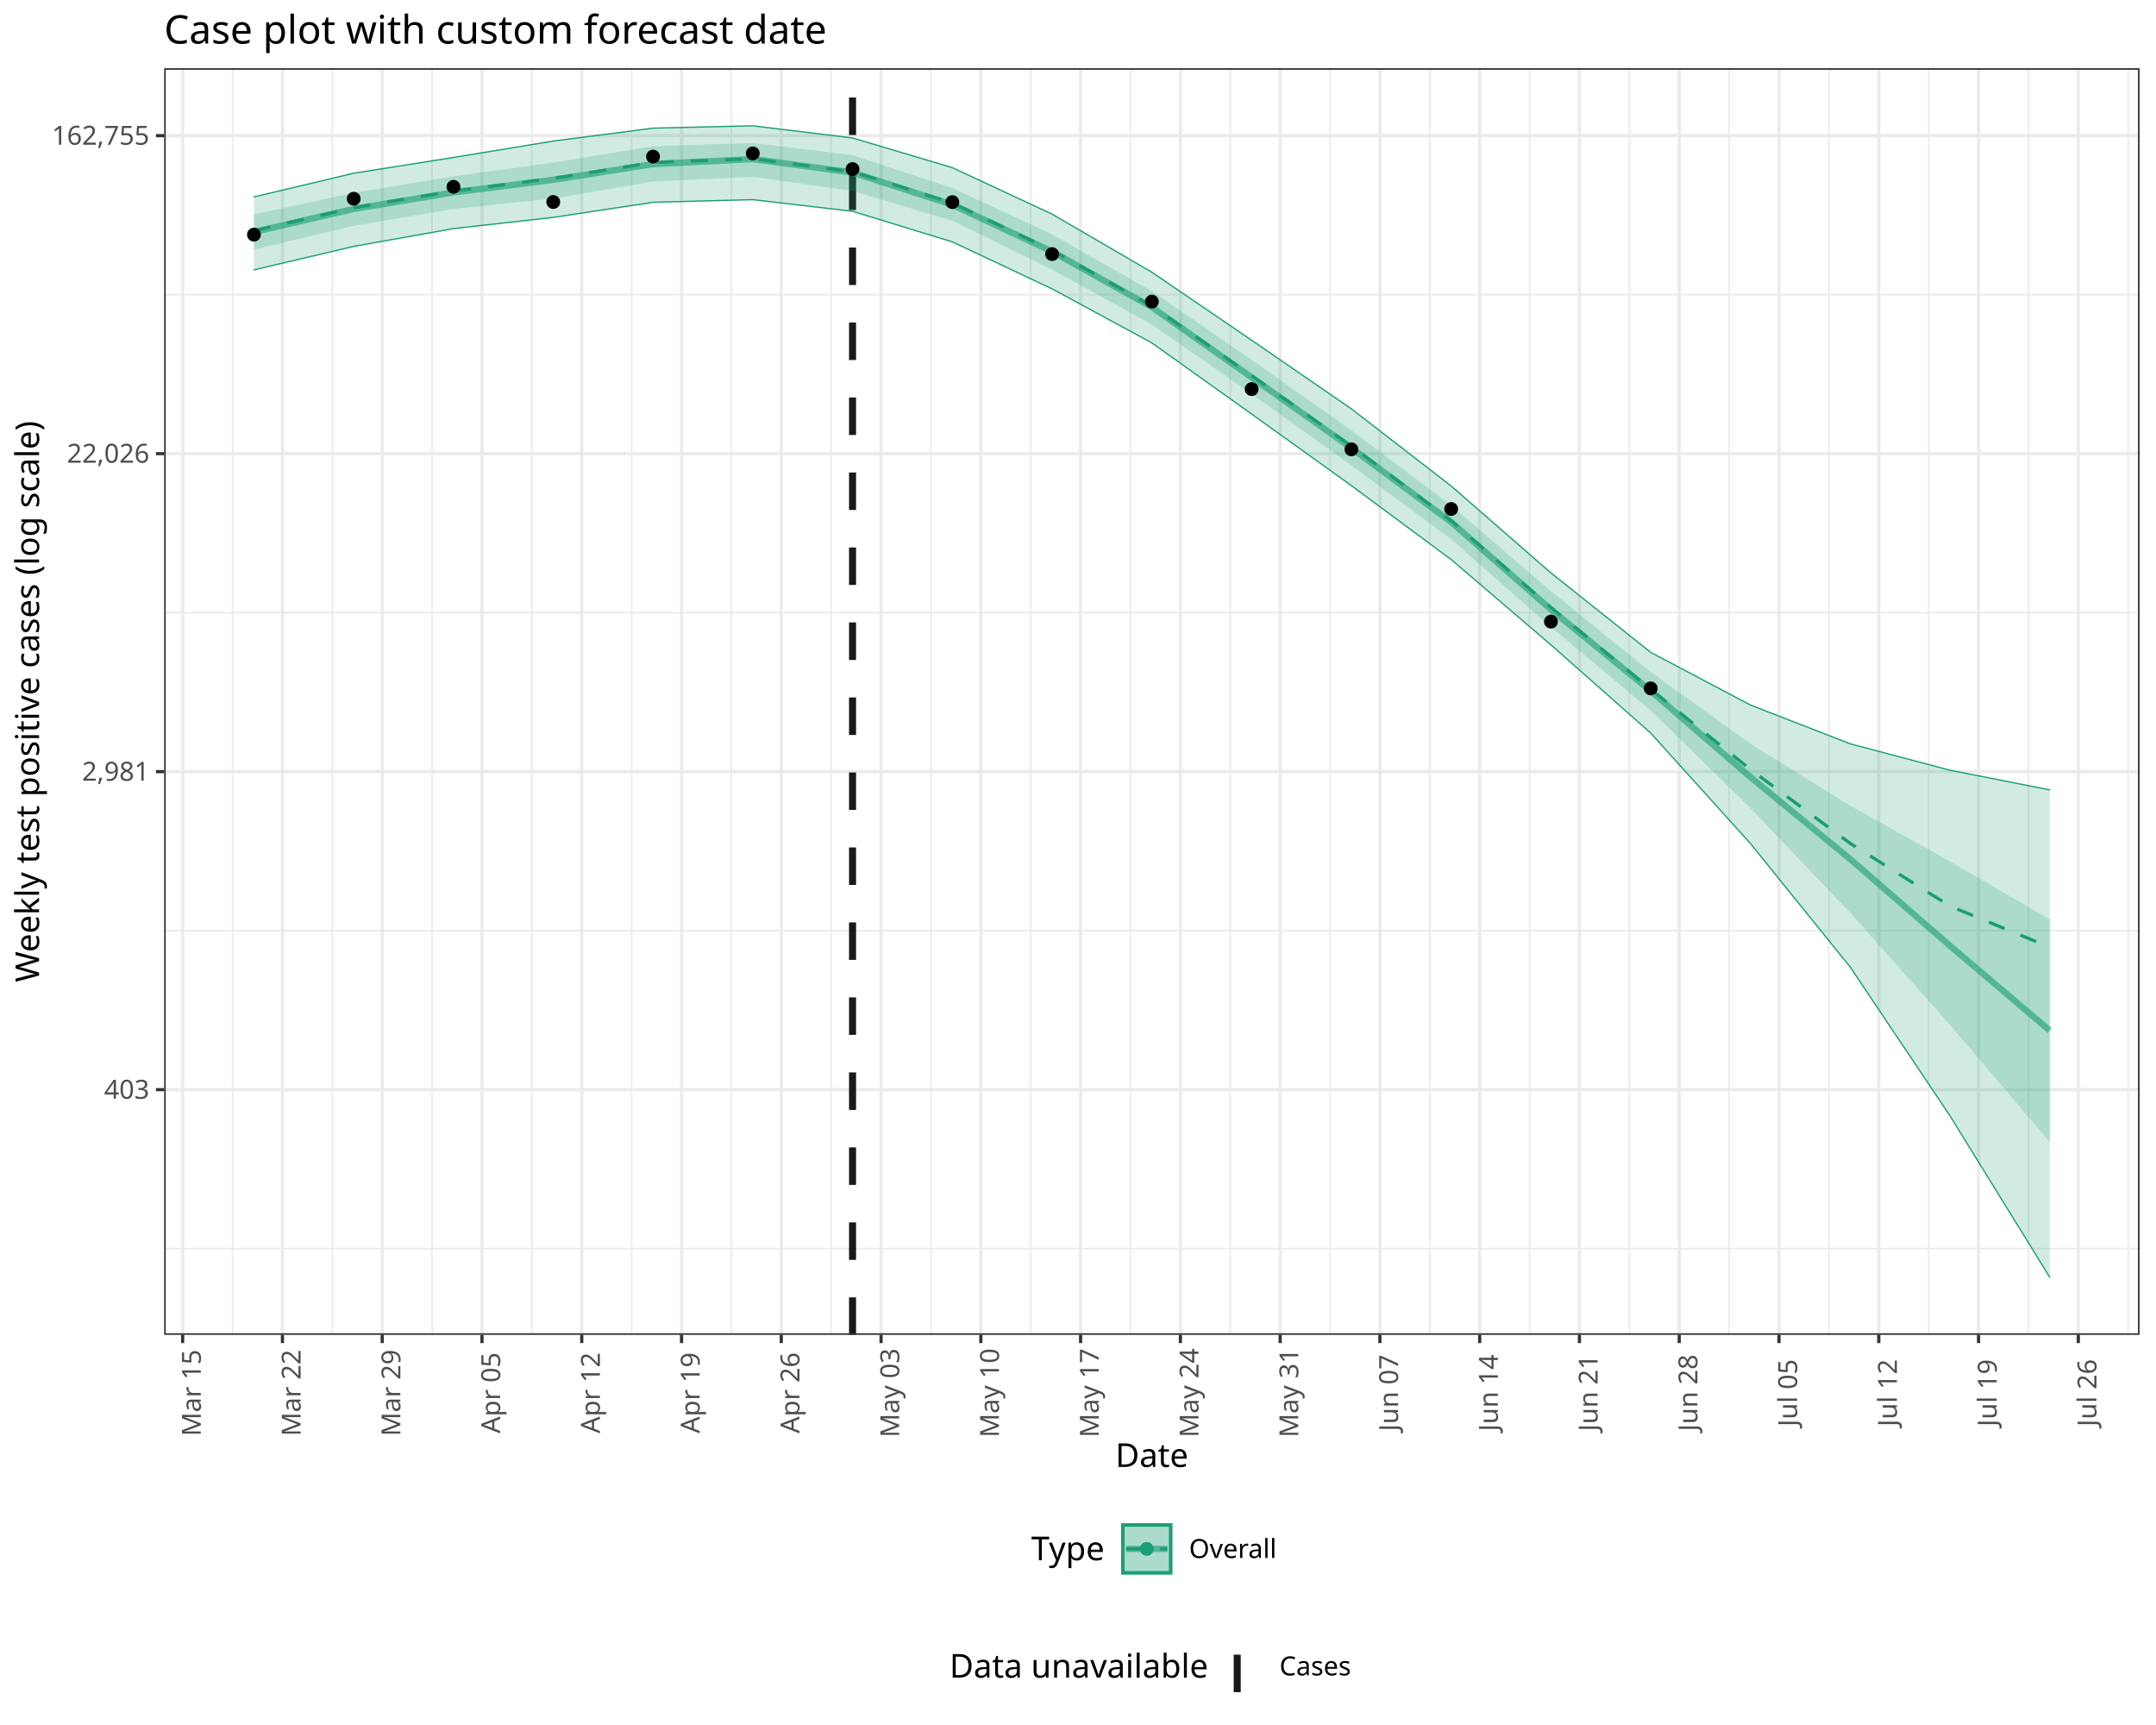
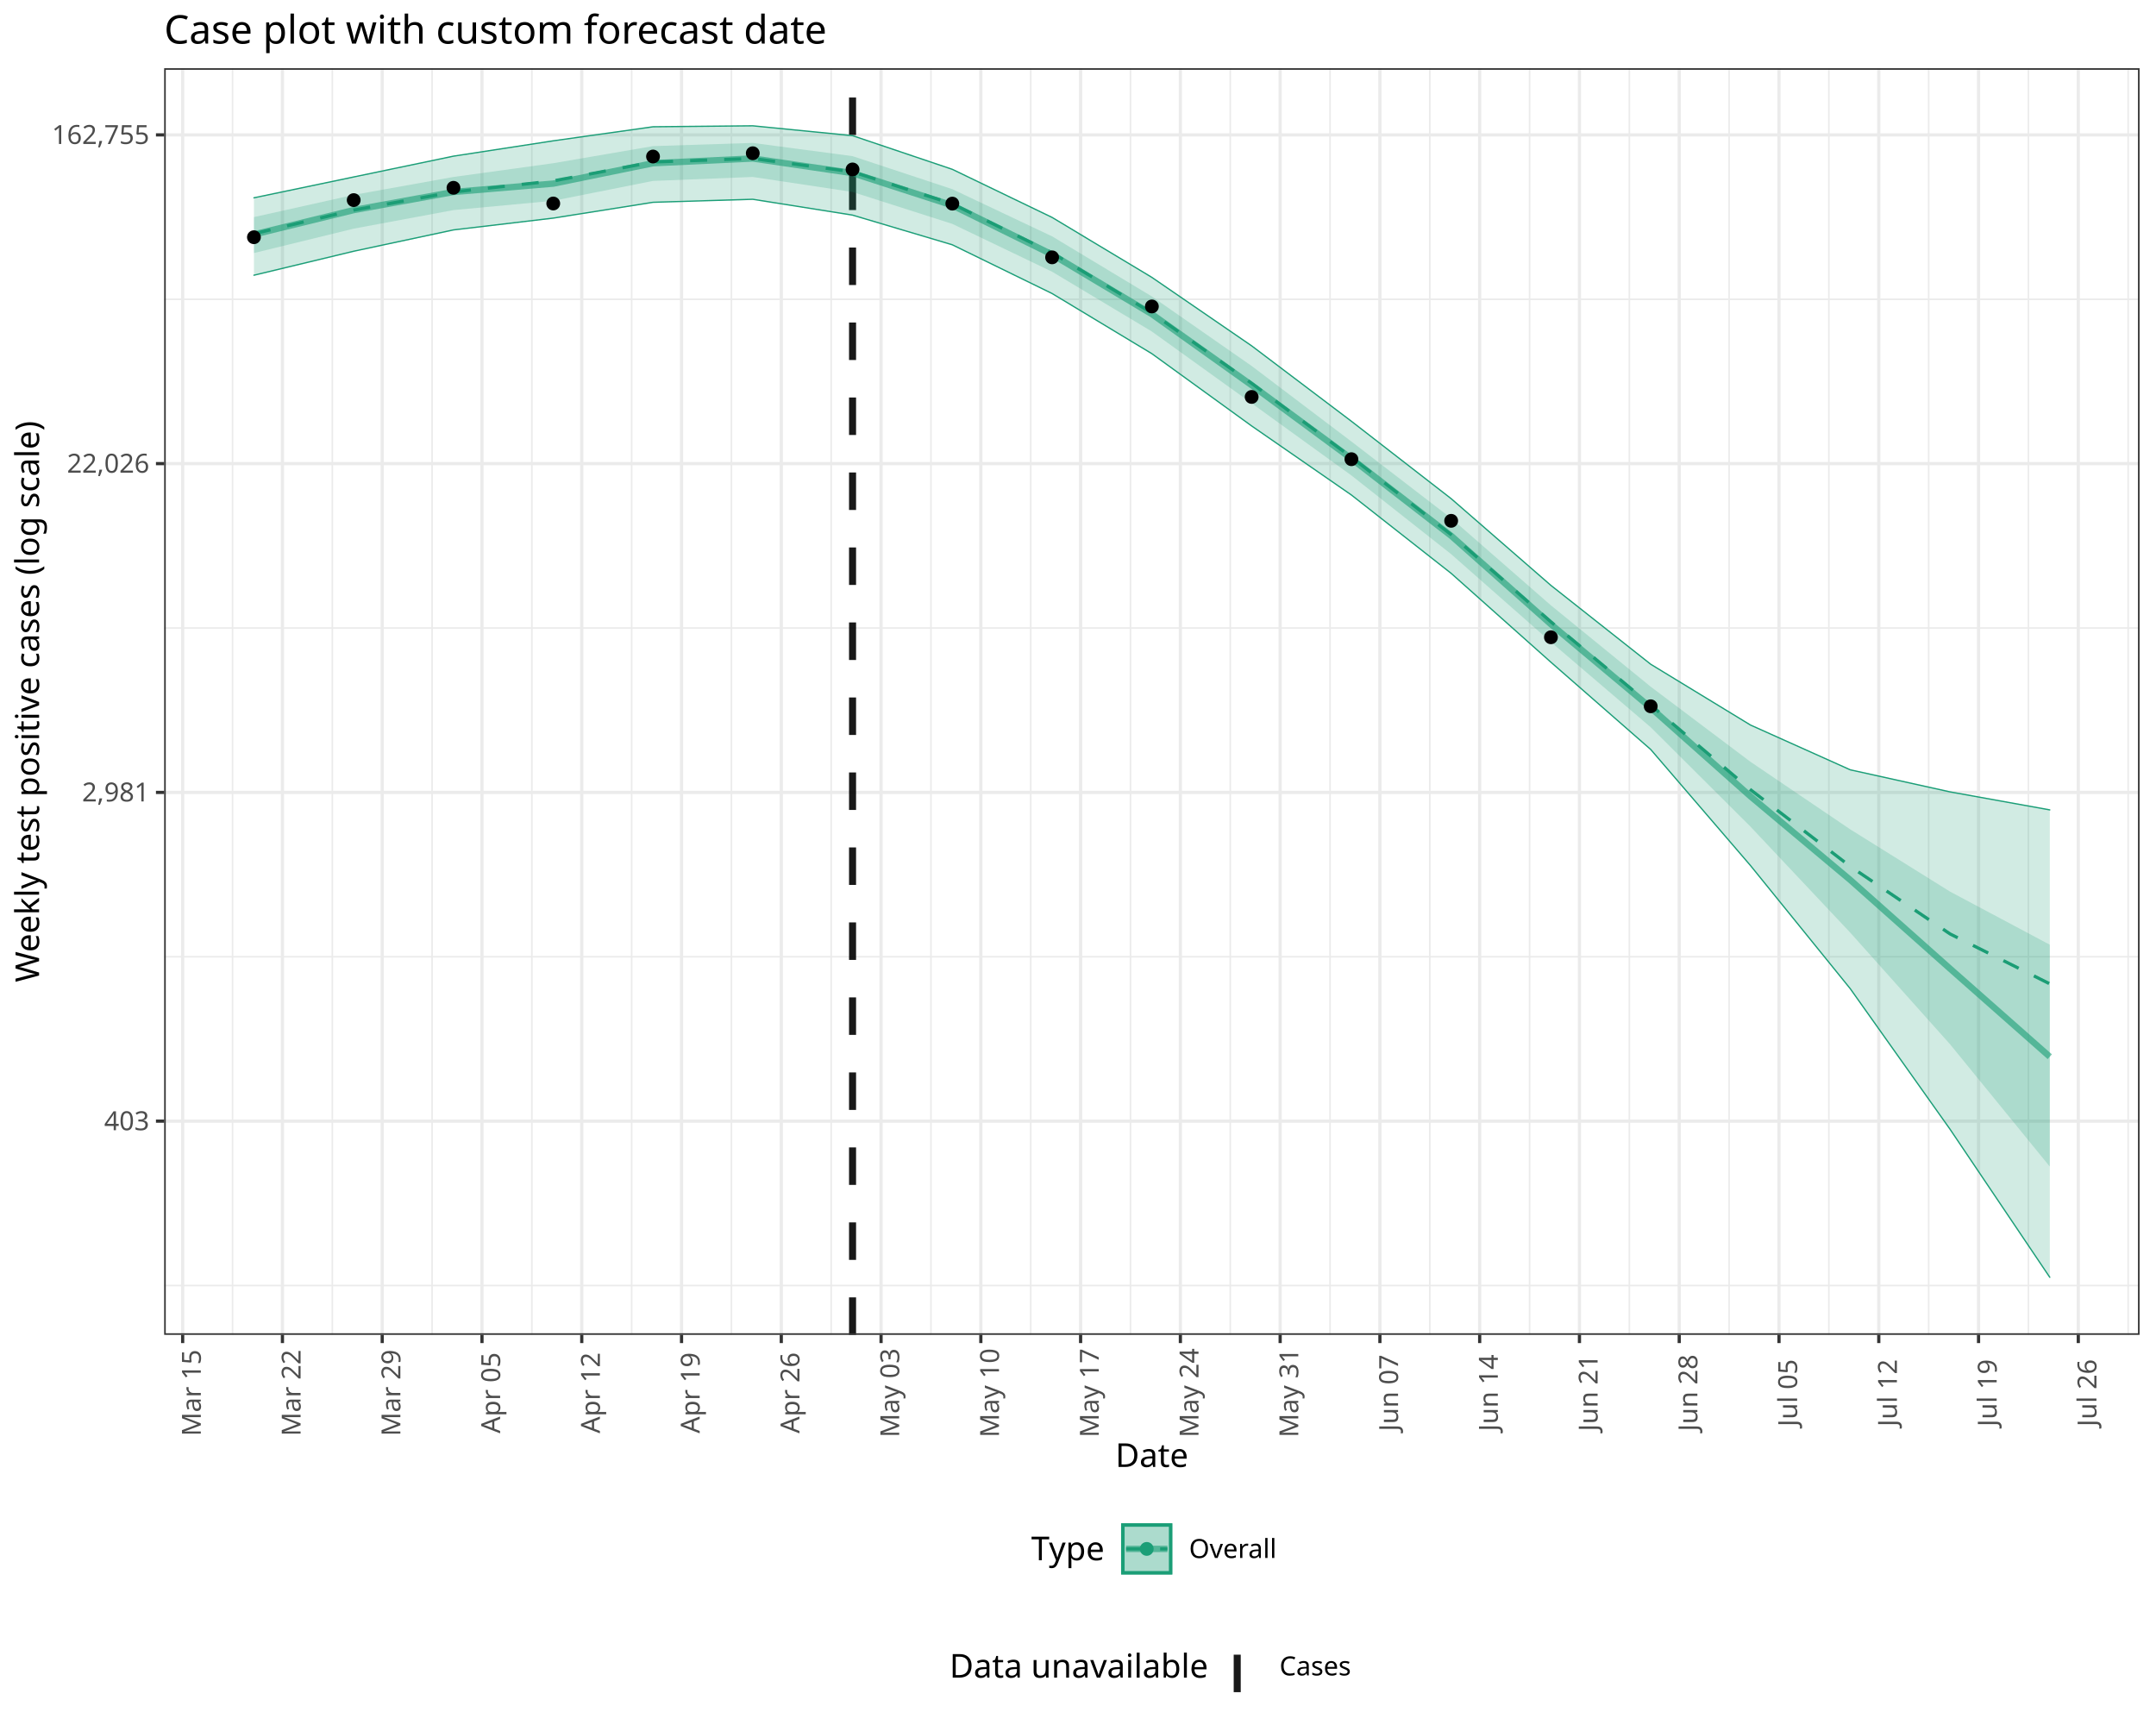
<svg xmlns="http://www.w3.org/2000/svg" class="svglite" data-engine-version="2.0" width="720.00pt" height="576.00pt" viewBox="0 0 720.00 576.00">
  <defs>
    <style type="text/css">
    .svglite line, .svglite polyline, .svglite polygon, .svglite path, .svglite rect, .svglite circle {
      fill: none;
      stroke: #000000;
      stroke-linecap: round;
      stroke-linejoin: round;
      stroke-miterlimit: 10.00;
    }
  </style>
  </defs>
  <rect width="100%" height="100%" style="stroke: none; fill: #FFFFFF;" />
  <defs>
    <clipPath id="cpMC4wMHw3MjAuMDB8MC4wMHw1NzYuMDA=">
      <rect x="0.00" y="0.00" width="720.00" height="576.00" />
    </clipPath>
  </defs>
  <g clip-path="url(#cpMC4wMHw3MjAuMDB8MC4wMHw1NzYuMDA=)">
    <rect x="0.00" y="0.00" width="720.00" height="576.00" style="stroke-width: 1.07; stroke: #FFFFFF; fill: #FFFFFF;" />
  </g>
  <defs>
    <clipPath id="cpNTQuODJ8NzE0LjUyfDIyLjc4fDQ0NS43Mw==">
      <rect x="54.82" y="22.78" width="659.70" height="422.95" />
    </clipPath>
  </defs>
  <g clip-path="url(#cpNTQuODJ8NzE0LjUyfDIyLjc4fDQ0NS43Mw==)">
    <rect x="54.82" y="22.78" width="659.70" height="422.95" style="stroke-width: 1.07; stroke: none; fill: #FFFFFF;" />
-     <polyline points="54.82,416.95 714.52,416.95 " style="stroke-width: 0.53; stroke: #EBEBEB; stroke-linecap: butt;" />
-     <polyline points="54.82,310.76 714.52,310.76 " style="stroke-width: 0.53; stroke: #EBEBEB; stroke-linecap: butt;" />
-     <polyline points="54.82,204.57 714.52,204.57 " style="stroke-width: 0.53; stroke: #EBEBEB; stroke-linecap: butt;" />
-     <polyline points="54.82,98.39 714.52,98.39 " style="stroke-width: 0.53; stroke: #EBEBEB; stroke-linecap: butt;" />
+     <polyline points="54.82,429.25 714.52,429.25 " style="stroke-width: 0.53; stroke: #EBEBEB; stroke-linecap: butt;" />
+     <polyline points="54.82,319.47 714.52,319.47 " style="stroke-width: 0.53; stroke: #EBEBEB; stroke-linecap: butt;" />
+     <polyline points="54.82,209.70 714.52,209.70 " style="stroke-width: 0.53; stroke: #EBEBEB; stroke-linecap: butt;" />
+     <polyline points="54.82,99.93 714.52,99.93 " style="stroke-width: 0.53; stroke: #EBEBEB; stroke-linecap: butt;" />
    <polyline points="77.66,445.73 77.66,22.78 " style="stroke-width: 0.53; stroke: #EBEBEB; stroke-linecap: butt;" />
    <polyline points="110.98,445.73 110.98,22.78 " style="stroke-width: 0.53; stroke: #EBEBEB; stroke-linecap: butt;" />
    <polyline points="144.30,445.73 144.30,22.78 " style="stroke-width: 0.53; stroke: #EBEBEB; stroke-linecap: butt;" />
    <polyline points="177.62,445.73 177.62,22.78 " style="stroke-width: 0.53; stroke: #EBEBEB; stroke-linecap: butt;" />
    <polyline points="210.94,445.73 210.94,22.78 " style="stroke-width: 0.53; stroke: #EBEBEB; stroke-linecap: butt;" />
    <polyline points="244.26,445.73 244.26,22.78 " style="stroke-width: 0.53; stroke: #EBEBEB; stroke-linecap: butt;" />
    <polyline points="277.57,445.73 277.57,22.78 " style="stroke-width: 0.53; stroke: #EBEBEB; stroke-linecap: butt;" />
    <polyline points="310.89,445.73 310.89,22.78 " style="stroke-width: 0.53; stroke: #EBEBEB; stroke-linecap: butt;" />
    <polyline points="344.21,445.73 344.21,22.78 " style="stroke-width: 0.53; stroke: #EBEBEB; stroke-linecap: butt;" />
    <polyline points="377.53,445.73 377.53,22.78 " style="stroke-width: 0.53; stroke: #EBEBEB; stroke-linecap: butt;" />
    <polyline points="410.85,445.73 410.85,22.78 " style="stroke-width: 0.53; stroke: #EBEBEB; stroke-linecap: butt;" />
    <polyline points="444.17,445.73 444.17,22.78 " style="stroke-width: 0.53; stroke: #EBEBEB; stroke-linecap: butt;" />
    <polyline points="477.48,445.73 477.48,22.78 " style="stroke-width: 0.53; stroke: #EBEBEB; stroke-linecap: butt;" />
    <polyline points="510.80,445.73 510.80,22.78 " style="stroke-width: 0.53; stroke: #EBEBEB; stroke-linecap: butt;" />
    <polyline points="544.12,445.73 544.12,22.78 " style="stroke-width: 0.53; stroke: #EBEBEB; stroke-linecap: butt;" />
    <polyline points="577.44,445.73 577.44,22.78 " style="stroke-width: 0.53; stroke: #EBEBEB; stroke-linecap: butt;" />
    <polyline points="610.76,445.73 610.76,22.78 " style="stroke-width: 0.53; stroke: #EBEBEB; stroke-linecap: butt;" />
    <polyline points="644.08,445.73 644.08,22.78 " style="stroke-width: 0.53; stroke: #EBEBEB; stroke-linecap: butt;" />
    <polyline points="677.39,445.73 677.39,22.78 " style="stroke-width: 0.53; stroke: #EBEBEB; stroke-linecap: butt;" />
    <polyline points="710.71,445.73 710.71,22.78 " style="stroke-width: 0.53; stroke: #EBEBEB; stroke-linecap: butt;" />
-     <polyline points="54.82,363.85 714.52,363.85 " style="stroke-width: 1.07; stroke: #EBEBEB; stroke-linecap: butt;" />
-     <polyline points="54.82,257.67 714.52,257.67 " style="stroke-width: 1.07; stroke: #EBEBEB; stroke-linecap: butt;" />
-     <polyline points="54.82,151.48 714.52,151.48 " style="stroke-width: 1.07; stroke: #EBEBEB; stroke-linecap: butt;" />
-     <polyline points="54.82,45.29 714.52,45.29 " style="stroke-width: 1.07; stroke: #EBEBEB; stroke-linecap: butt;" />
+     <polyline points="54.82,374.36 714.52,374.36 " style="stroke-width: 1.07; stroke: #EBEBEB; stroke-linecap: butt;" />
+     <polyline points="54.82,264.59 714.52,264.59 " style="stroke-width: 1.07; stroke: #EBEBEB; stroke-linecap: butt;" />
+     <polyline points="54.82,154.81 714.52,154.81 " style="stroke-width: 1.07; stroke: #EBEBEB; stroke-linecap: butt;" />
+     <polyline points="54.82,45.04 714.52,45.04 " style="stroke-width: 1.07; stroke: #EBEBEB; stroke-linecap: butt;" />
    <polyline points="61.00,445.73 61.00,22.78 " style="stroke-width: 1.07; stroke: #EBEBEB; stroke-linecap: butt;" />
    <polyline points="94.32,445.73 94.32,22.78 " style="stroke-width: 1.07; stroke: #EBEBEB; stroke-linecap: butt;" />
    <polyline points="127.64,445.73 127.64,22.78 " style="stroke-width: 1.07; stroke: #EBEBEB; stroke-linecap: butt;" />
    <polyline points="160.96,445.73 160.96,22.78 " style="stroke-width: 1.07; stroke: #EBEBEB; stroke-linecap: butt;" />
    <polyline points="194.28,445.73 194.28,22.78 " style="stroke-width: 1.07; stroke: #EBEBEB; stroke-linecap: butt;" />
    <polyline points="227.60,445.73 227.60,22.78 " style="stroke-width: 1.07; stroke: #EBEBEB; stroke-linecap: butt;" />
    <polyline points="260.91,445.73 260.91,22.78 " style="stroke-width: 1.07; stroke: #EBEBEB; stroke-linecap: butt;" />
    <polyline points="294.23,445.73 294.23,22.78 " style="stroke-width: 1.07; stroke: #EBEBEB; stroke-linecap: butt;" />
    <polyline points="327.55,445.73 327.55,22.78 " style="stroke-width: 1.07; stroke: #EBEBEB; stroke-linecap: butt;" />
    <polyline points="360.87,445.73 360.87,22.78 " style="stroke-width: 1.07; stroke: #EBEBEB; stroke-linecap: butt;" />
    <polyline points="394.19,445.73 394.19,22.78 " style="stroke-width: 1.07; stroke: #EBEBEB; stroke-linecap: butt;" />
    <polyline points="427.51,445.73 427.51,22.78 " style="stroke-width: 1.07; stroke: #EBEBEB; stroke-linecap: butt;" />
    <polyline points="460.82,445.73 460.82,22.78 " style="stroke-width: 1.07; stroke: #EBEBEB; stroke-linecap: butt;" />
    <polyline points="494.14,445.73 494.14,22.78 " style="stroke-width: 1.07; stroke: #EBEBEB; stroke-linecap: butt;" />
    <polyline points="527.46,445.73 527.46,22.78 " style="stroke-width: 1.07; stroke: #EBEBEB; stroke-linecap: butt;" />
    <polyline points="560.78,445.73 560.78,22.78 " style="stroke-width: 1.07; stroke: #EBEBEB; stroke-linecap: butt;" />
    <polyline points="594.10,445.73 594.10,22.78 " style="stroke-width: 1.07; stroke: #EBEBEB; stroke-linecap: butt;" />
    <polyline points="627.42,445.73 627.42,22.78 " style="stroke-width: 1.07; stroke: #EBEBEB; stroke-linecap: butt;" />
    <polyline points="660.74,445.73 660.74,22.78 " style="stroke-width: 1.07; stroke: #EBEBEB; stroke-linecap: butt;" />
    <polyline points="694.05,445.73 694.05,22.78 " style="stroke-width: 1.07; stroke: #EBEBEB; stroke-linecap: butt;" />
    <line x1="284.71" y1="445.73" x2="284.71" y2="22.78" style="stroke-width: 2.35; stroke: #000000; stroke-opacity: 0.90; stroke-dasharray: 12.52,12.52; stroke-linecap: butt;" />
-     <polyline points="84.80,77.44 118.12,69.77 151.44,64.24 184.76,60.04 218.08,54.80 251.39,53.11 284.71,57.62 318.03,68.36 351.35,84.00 384.67,102.56 417.99,126.00 451.31,149.60 484.62,174.34 517.94,203.53 551.26,230.73 584.58,259.50 617.90,286.88 651.22,315.82 684.53,344.12 " style="stroke-width: 2.13; stroke: #1B9E77; stroke-opacity: 0.60; stroke-linecap: butt;" />
-     <polyline points="84.80,77.07 118.12,69.35 151.44,63.79 184.76,59.57 218.08,54.26 251.39,53.00 284.71,57.33 318.03,67.76 351.35,83.60 384.67,102.22 417.99,125.43 451.31,148.96 484.62,173.86 517.94,202.86 551.26,230.16 584.58,256.95 617.90,281.64 651.22,302.57 684.53,316.29 " style="stroke-width: 1.07; stroke: #1B9E77; stroke-dasharray: 5.69,5.69; stroke-linecap: butt;" />
-     <polygon points="84.80,65.75 118.12,57.84 151.44,52.58 184.76,47.10 218.08,42.79 251.39,42.01 284.71,46.07 318.03,55.98 351.35,71.50 384.67,90.90 417.99,113.61 451.31,136.53 484.62,162.28 517.94,191.31 551.26,217.83 584.58,235.43 617.90,248.37 651.22,257.19 684.53,263.75 684.53,426.51 651.22,372.62 617.90,322.94 584.58,281.69 551.26,244.79 517.94,215.33 484.62,186.85 451.31,162.17 417.99,138.26 384.67,114.51 351.35,96.45 318.03,80.76 284.71,70.56 251.39,66.66 218.08,67.55 184.76,72.59 151.44,76.33 118.12,82.27 84.80,90.11 " style="stroke-width: 0.00; stroke: none; fill: #1B9E77; fill-opacity: 0.20;" />
-     <polyline points="84.80,65.75 118.12,57.84 151.44,52.58 184.76,47.10 218.08,42.79 251.39,42.01 284.71,46.07 318.03,55.98 351.35,71.50 384.67,90.90 417.99,113.61 451.31,136.53 484.62,162.28 517.94,191.31 551.26,217.83 584.58,235.43 617.90,248.37 651.22,257.19 684.53,263.75 " style="stroke-width: 0.43; stroke: #1B9E77;" />
-     <polyline points="684.53,426.51 651.22,372.62 617.90,322.94 584.58,281.69 551.26,244.79 517.94,215.33 484.62,186.85 451.31,162.17 417.99,138.26 384.67,114.51 351.35,96.45 318.03,80.76 284.71,70.56 251.39,66.66 218.08,67.55 184.76,72.59 151.44,76.33 118.12,82.27 84.80,90.11 " style="stroke-width: 0.43; stroke: #1B9E77;" />
-     <polygon points="84.80,71.60 118.12,64.38 151.44,58.85 184.76,54.26 218.08,48.84 251.39,47.72 284.71,51.79 318.03,62.76 351.35,78.26 384.67,97.23 417.99,120.16 451.31,143.69 484.62,168.76 517.94,197.40 551.26,224.41 584.58,248.36 617.90,269.03 651.22,287.66 684.53,306.96 684.53,381.38 651.22,342.25 617.90,304.80 584.58,269.87 551.26,237.22 517.94,209.37 484.62,180.08 451.31,155.43 417.99,131.54 384.67,108.38 351.35,90.01 318.03,73.72 284.71,63.77 251.39,59.05 218.08,60.63 184.76,66.30 151.44,69.78 118.12,75.42 84.80,83.32 " style="stroke-width: 0.00; stroke: none; fill: #1B9E77; fill-opacity: 0.20;" />
-     <polyline points="84.80,71.60 118.12,64.38 151.44,58.85 184.76,54.26 218.08,48.84 251.39,47.72 284.71,51.79 318.03,62.76 351.35,78.26 384.67,97.23 417.99,120.16 451.31,143.69 484.62,168.76 517.94,197.40 551.26,224.41 584.58,248.36 617.90,269.03 651.22,287.66 684.53,306.96 " style="stroke-width: 1.07; stroke: none;" />
-     <polyline points="684.53,381.38 651.22,342.25 617.90,304.80 584.58,269.87 551.26,237.22 517.94,209.37 484.62,180.08 451.31,155.43 417.99,131.54 384.67,108.38 351.35,90.01 318.03,73.72 284.71,63.77 251.39,59.05 218.08,60.63 184.76,66.30 151.44,69.78 118.12,75.42 84.80,83.32 " style="stroke-width: 1.07; stroke: none;" />
-     <circle cx="84.80" cy="78.35" r="1.95" style="stroke-width: 0.71; fill: #000000;" />
-     <circle cx="118.12" cy="66.36" r="1.95" style="stroke-width: 0.71; fill: #000000;" />
-     <circle cx="151.44" cy="62.38" r="1.95" style="stroke-width: 0.71; fill: #000000;" />
-     <circle cx="184.76" cy="67.45" r="1.95" style="stroke-width: 0.71; fill: #000000;" />
-     <circle cx="218.08" cy="52.29" r="1.95" style="stroke-width: 0.71; fill: #000000;" />
-     <circle cx="251.39" cy="51.22" r="1.95" style="stroke-width: 0.71; fill: #000000;" />
-     <circle cx="284.71" cy="56.46" r="1.95" style="stroke-width: 0.71; fill: #000000;" />
-     <circle cx="318.03" cy="67.49" r="1.95" style="stroke-width: 0.71; fill: #000000;" />
-     <circle cx="351.35" cy="84.85" r="1.95" style="stroke-width: 0.71; fill: #000000;" />
-     <circle cx="384.67" cy="100.71" r="1.95" style="stroke-width: 0.71; fill: #000000;" />
-     <circle cx="417.99" cy="129.93" r="1.95" style="stroke-width: 0.71; fill: #000000;" />
-     <circle cx="451.31" cy="150.04" r="1.95" style="stroke-width: 0.71; fill: #000000;" />
-     <circle cx="484.62" cy="169.96" r="1.95" style="stroke-width: 0.71; fill: #000000;" />
-     <circle cx="517.94" cy="207.57" r="1.95" style="stroke-width: 0.71; fill: #000000;" />
-     <circle cx="551.26" cy="229.86" r="1.95" style="stroke-width: 0.71; fill: #000000;" />
+     <polyline points="84.80,78.29 118.12,70.15 151.44,64.10 184.76,61.31 218.08,54.50 251.39,52.92 284.71,57.80 318.03,68.58 351.35,84.99 384.67,104.89 417.99,128.62 451.31,153.16 484.62,178.91 517.94,208.45 551.26,236.31 584.58,265.91 617.90,293.82 651.22,323.45 684.53,352.85 " style="stroke-width: 2.13; stroke: #1B9E77; stroke-opacity: 0.60; stroke-linecap: butt;" />
+     <polyline points="84.80,78.05 118.12,70.15 151.44,64.10 184.76,60.41 218.08,54.10 251.39,52.92 284.71,57.37 318.03,68.06 351.35,84.44 384.67,104.49 417.99,128.00 451.31,152.68 484.62,178.52 517.94,207.66 551.26,235.44 584.58,263.69 617.90,289.31 651.22,311.85 684.53,328.52 " style="stroke-width: 1.07; stroke: #1B9E77; stroke-dasharray: 5.69,5.69; stroke-linecap: butt;" />
+     <polygon points="84.80,66.05 118.12,59.09 151.44,52.14 184.76,47.02 218.08,42.33 251.39,42.01 284.71,45.30 318.03,56.54 351.35,72.60 384.67,92.62 417.99,115.48 451.31,140.67 484.62,166.51 517.94,195.48 551.26,221.80 584.58,242.10 617.90,257.05 651.22,264.42 684.53,270.43 684.53,426.51 651.22,377.07 617.90,330.14 584.58,289.02 551.26,250.26 517.94,221.13 484.62,191.45 451.31,165.29 417.99,142.23 384.67,118.10 351.35,98.01 318.03,81.74 284.71,71.83 251.39,66.54 218.08,67.55 184.76,72.83 151.44,76.77 118.12,83.89 84.80,91.90 " style="stroke-width: 0.00; stroke: none; fill: #1B9E77; fill-opacity: 0.20;" />
+     <polyline points="84.80,66.05 118.12,59.09 151.44,52.14 184.76,47.02 218.08,42.33 251.39,42.01 284.71,45.30 318.03,56.54 351.35,72.60 384.67,92.62 417.99,115.48 451.31,140.67 484.62,166.51 517.94,195.48 551.26,221.80 584.58,242.10 617.90,257.05 651.22,264.42 684.53,270.43 " style="stroke-width: 0.43; stroke: #1B9E77;" />
+     <polyline points="684.53,426.51 651.22,377.07 617.90,330.14 584.58,289.02 551.26,250.26 517.94,221.13 484.62,191.45 451.31,165.29 417.99,142.23 384.67,118.10 351.35,98.01 318.03,81.74 284.71,71.83 251.39,66.54 218.08,67.55 184.76,72.83 151.44,76.77 118.12,83.89 84.80,91.90 " style="stroke-width: 0.43; stroke: #1B9E77;" />
+     <polygon points="84.80,72.49 118.12,65.07 151.44,59.09 184.76,54.50 218.08,48.79 251.39,47.72 284.71,52.14 318.03,63.16 351.35,78.92 384.67,98.99 417.99,122.20 451.31,147.43 484.62,173.05 517.94,202.14 551.26,229.30 584.58,254.38 617.90,276.94 651.22,297.72 684.53,315.45 684.53,389.53 651.22,348.69 617.90,311.42 584.58,276.03 551.26,242.84 517.94,214.39 484.62,185.04 451.31,158.76 417.99,134.66 384.67,110.70 351.35,90.73 318.03,74.76 284.71,64.10 251.39,59.09 218.08,60.41 184.76,67.04 151.44,70.15 118.12,76.35 84.80,84.50 " style="stroke-width: 0.00; stroke: none; fill: #1B9E77; fill-opacity: 0.20;" />
+     <polyline points="84.80,72.49 118.12,65.07 151.44,59.09 184.76,54.50 218.08,48.79 251.39,47.72 284.71,52.14 318.03,63.16 351.35,78.92 384.67,98.99 417.99,122.20 451.31,147.43 484.62,173.05 517.94,202.14 551.26,229.30 584.58,254.38 617.90,276.94 651.22,297.72 684.53,315.45 " style="stroke-width: 1.07; stroke: none;" />
+     <polyline points="684.53,389.53 651.22,348.69 617.90,311.42 584.58,276.03 551.26,242.84 517.94,214.39 484.62,185.04 451.31,158.76 417.99,134.66 384.67,110.70 351.35,90.73 318.03,74.76 284.71,64.10 251.39,59.09 218.08,60.41 184.76,67.04 151.44,70.15 118.12,76.35 84.80,84.50 " style="stroke-width: 1.07; stroke: none;" />
+     <circle cx="84.80" cy="79.21" r="1.95" style="stroke-width: 0.71; fill: #000000;" />
+     <circle cx="118.12" cy="66.82" r="1.95" style="stroke-width: 0.71; fill: #000000;" />
+     <circle cx="151.44" cy="62.71" r="1.95" style="stroke-width: 0.71; fill: #000000;" />
+     <circle cx="184.76" cy="67.95" r="1.95" style="stroke-width: 0.71; fill: #000000;" />
+     <circle cx="218.08" cy="52.27" r="1.95" style="stroke-width: 0.71; fill: #000000;" />
+     <circle cx="251.39" cy="51.17" r="1.95" style="stroke-width: 0.71; fill: #000000;" />
+     <circle cx="284.71" cy="56.58" r="1.95" style="stroke-width: 0.71; fill: #000000;" />
+     <circle cx="318.03" cy="67.99" r="1.95" style="stroke-width: 0.71; fill: #000000;" />
+     <circle cx="351.35" cy="85.93" r="1.95" style="stroke-width: 0.71; fill: #000000;" />
+     <circle cx="384.67" cy="102.33" r="1.95" style="stroke-width: 0.71; fill: #000000;" />
+     <circle cx="417.99" cy="132.54" r="1.95" style="stroke-width: 0.71; fill: #000000;" />
+     <circle cx="451.31" cy="153.33" r="1.95" style="stroke-width: 0.71; fill: #000000;" />
+     <circle cx="484.62" cy="173.91" r="1.95" style="stroke-width: 0.71; fill: #000000;" />
+     <circle cx="517.94" cy="212.79" r="1.95" style="stroke-width: 0.71; fill: #000000;" />
+     <circle cx="551.26" cy="235.84" r="1.95" style="stroke-width: 0.71; fill: #000000;" />
    <rect x="54.82" y="22.78" width="659.70" height="422.95" style="stroke-width: 1.07; stroke: #333333;" />
  </g>
  <g clip-path="url(#cpMC4wMHw3MjAuMDB8MC4wMHw1NzYuMDA=)">
-     <text x="49.88" y="366.88" text-anchor="end" style="font-size: 8.80px; fill: #4D4D4D; font-family: sans;" textLength="14.68px" lengthAdjust="spacingAndGlyphs">403</text>
-     <text x="49.88" y="260.69" text-anchor="end" style="font-size: 8.80px; fill: #4D4D4D; font-family: sans;" textLength="22.02px" lengthAdjust="spacingAndGlyphs">2,981</text>
-     <text x="49.88" y="154.51" text-anchor="end" style="font-size: 8.80px; fill: #4D4D4D; font-family: sans;" textLength="26.92px" lengthAdjust="spacingAndGlyphs">22,026</text>
-     <text x="49.88" y="48.32" text-anchor="end" style="font-size: 8.80px; fill: #4D4D4D; font-family: sans;" textLength="31.81px" lengthAdjust="spacingAndGlyphs">162,755</text>
-     <polyline points="52.08,363.85 54.82,363.85 " style="stroke-width: 1.07; stroke: #333333; stroke-linecap: butt;" />
-     <polyline points="52.08,257.67 54.82,257.67 " style="stroke-width: 1.07; stroke: #333333; stroke-linecap: butt;" />
-     <polyline points="52.08,151.48 54.82,151.48 " style="stroke-width: 1.07; stroke: #333333; stroke-linecap: butt;" />
-     <polyline points="52.08,45.29 54.82,45.29 " style="stroke-width: 1.07; stroke: #333333; stroke-linecap: butt;" />
+     <text x="49.88" y="377.39" text-anchor="end" style="font-size: 8.80px; fill: #4D4D4D; font-family: sans;" textLength="14.68px" lengthAdjust="spacingAndGlyphs">403</text>
+     <text x="49.88" y="267.61" text-anchor="end" style="font-size: 8.80px; fill: #4D4D4D; font-family: sans;" textLength="22.02px" lengthAdjust="spacingAndGlyphs">2,981</text>
+     <text x="49.88" y="157.84" text-anchor="end" style="font-size: 8.80px; fill: #4D4D4D; font-family: sans;" textLength="26.92px" lengthAdjust="spacingAndGlyphs">22,026</text>
+     <text x="49.88" y="48.07" text-anchor="end" style="font-size: 8.80px; fill: #4D4D4D; font-family: sans;" textLength="31.81px" lengthAdjust="spacingAndGlyphs">162,755</text>
+     <polyline points="52.08,374.36 54.82,374.36 " style="stroke-width: 1.07; stroke: #333333; stroke-linecap: butt;" />
+     <polyline points="52.08,264.59 54.82,264.59 " style="stroke-width: 1.07; stroke: #333333; stroke-linecap: butt;" />
+     <polyline points="52.08,154.81 54.82,154.81 " style="stroke-width: 1.07; stroke: #333333; stroke-linecap: butt;" />
+     <polyline points="52.08,45.04 54.82,45.04 " style="stroke-width: 1.07; stroke: #333333; stroke-linecap: butt;" />
    <polyline points="61.00,448.47 61.00,445.73 " style="stroke-width: 1.07; stroke: #333333; stroke-linecap: butt;" />
    <polyline points="94.32,448.47 94.32,445.73 " style="stroke-width: 1.07; stroke: #333333; stroke-linecap: butt;" />
    <polyline points="127.64,448.47 127.64,445.73 " style="stroke-width: 1.07; stroke: #333333; stroke-linecap: butt;" />
    <polyline points="160.96,448.47 160.96,445.73 " style="stroke-width: 1.07; stroke: #333333; stroke-linecap: butt;" />
    <polyline points="194.28,448.47 194.28,445.73 " style="stroke-width: 1.07; stroke: #333333; stroke-linecap: butt;" />
    <polyline points="227.60,448.47 227.60,445.73 " style="stroke-width: 1.07; stroke: #333333; stroke-linecap: butt;" />
    <polyline points="260.91,448.47 260.91,445.73 " style="stroke-width: 1.07; stroke: #333333; stroke-linecap: butt;" />
    <polyline points="294.23,448.47 294.23,445.73 " style="stroke-width: 1.07; stroke: #333333; stroke-linecap: butt;" />
    <polyline points="327.55,448.47 327.55,445.73 " style="stroke-width: 1.07; stroke: #333333; stroke-linecap: butt;" />
    <polyline points="360.87,448.47 360.87,445.73 " style="stroke-width: 1.07; stroke: #333333; stroke-linecap: butt;" />
    <polyline points="394.19,448.47 394.19,445.73 " style="stroke-width: 1.07; stroke: #333333; stroke-linecap: butt;" />
    <polyline points="427.51,448.47 427.51,445.73 " style="stroke-width: 1.07; stroke: #333333; stroke-linecap: butt;" />
    <polyline points="460.82,448.47 460.82,445.73 " style="stroke-width: 1.07; stroke: #333333; stroke-linecap: butt;" />
    <polyline points="494.14,448.47 494.14,445.73 " style="stroke-width: 1.07; stroke: #333333; stroke-linecap: butt;" />
    <polyline points="527.46,448.47 527.46,445.73 " style="stroke-width: 1.07; stroke: #333333; stroke-linecap: butt;" />
    <polyline points="560.78,448.47 560.78,445.73 " style="stroke-width: 1.07; stroke: #333333; stroke-linecap: butt;" />
    <polyline points="594.10,448.47 594.10,445.73 " style="stroke-width: 1.07; stroke: #333333; stroke-linecap: butt;" />
    <polyline points="627.42,448.47 627.42,445.73 " style="stroke-width: 1.07; stroke: #333333; stroke-linecap: butt;" />
    <polyline points="660.74,448.47 660.74,445.73 " style="stroke-width: 1.07; stroke: #333333; stroke-linecap: butt;" />
    <polyline points="694.05,448.47 694.05,445.73 " style="stroke-width: 1.07; stroke: #333333; stroke-linecap: butt;" />
    <text transform="translate(67.06,465.10) rotate(-90)" text-anchor="middle" style="font-size: 8.80px; fill: #4D4D4D; font-family: sans;" textLength="27.39px" lengthAdjust="spacingAndGlyphs">Mar 15</text>
    <text transform="translate(100.38,465.10) rotate(-90)" text-anchor="middle" style="font-size: 8.80px; fill: #4D4D4D; font-family: sans;" textLength="27.39px" lengthAdjust="spacingAndGlyphs">Mar 22</text>
    <text transform="translate(133.70,465.10) rotate(-90)" text-anchor="middle" style="font-size: 8.80px; fill: #4D4D4D; font-family: sans;" textLength="27.39px" lengthAdjust="spacingAndGlyphs">Mar 29</text>
    <text transform="translate(167.02,465.10) rotate(-90)" text-anchor="middle" style="font-size: 8.80px; fill: #4D4D4D; font-family: sans;" textLength="25.93px" lengthAdjust="spacingAndGlyphs">Apr 05</text>
    <text transform="translate(200.33,465.10) rotate(-90)" text-anchor="middle" style="font-size: 8.80px; fill: #4D4D4D; font-family: sans;" textLength="25.93px" lengthAdjust="spacingAndGlyphs">Apr 12</text>
    <text transform="translate(233.65,465.10) rotate(-90)" text-anchor="middle" style="font-size: 8.80px; fill: #4D4D4D; font-family: sans;" textLength="25.93px" lengthAdjust="spacingAndGlyphs">Apr 19</text>
    <text transform="translate(266.97,465.10) rotate(-90)" text-anchor="middle" style="font-size: 8.80px; fill: #4D4D4D; font-family: sans;" textLength="25.93px" lengthAdjust="spacingAndGlyphs">Apr 26</text>
    <text transform="translate(300.29,465.10) rotate(-90)" text-anchor="middle" style="font-size: 8.80px; fill: #4D4D4D; font-family: sans;" textLength="28.87px" lengthAdjust="spacingAndGlyphs">May 03</text>
    <text transform="translate(333.61,465.10) rotate(-90)" text-anchor="middle" style="font-size: 8.80px; fill: #4D4D4D; font-family: sans;" textLength="28.87px" lengthAdjust="spacingAndGlyphs">May 10</text>
    <text transform="translate(366.93,465.10) rotate(-90)" text-anchor="middle" style="font-size: 8.80px; fill: #4D4D4D; font-family: sans;" textLength="28.87px" lengthAdjust="spacingAndGlyphs">May 17</text>
    <text transform="translate(400.24,465.10) rotate(-90)" text-anchor="middle" style="font-size: 8.80px; fill: #4D4D4D; font-family: sans;" textLength="28.87px" lengthAdjust="spacingAndGlyphs">May 24</text>
    <text transform="translate(433.56,465.10) rotate(-90)" text-anchor="middle" style="font-size: 8.80px; fill: #4D4D4D; font-family: sans;" textLength="28.87px" lengthAdjust="spacingAndGlyphs">May 31</text>
    <text transform="translate(466.88,465.10) rotate(-90)" text-anchor="middle" style="font-size: 8.80px; fill: #4D4D4D; font-family: sans;" textLength="26.43px" lengthAdjust="spacingAndGlyphs">Jun 07</text>
    <text transform="translate(500.20,465.10) rotate(-90)" text-anchor="middle" style="font-size: 8.80px; fill: #4D4D4D; font-family: sans;" textLength="26.43px" lengthAdjust="spacingAndGlyphs">Jun 14</text>
    <text transform="translate(533.52,465.10) rotate(-90)" text-anchor="middle" style="font-size: 8.80px; fill: #4D4D4D; font-family: sans;" textLength="26.43px" lengthAdjust="spacingAndGlyphs">Jun 21</text>
    <text transform="translate(566.84,465.10) rotate(-90)" text-anchor="middle" style="font-size: 8.80px; fill: #4D4D4D; font-family: sans;" textLength="26.43px" lengthAdjust="spacingAndGlyphs">Jun 28</text>
    <text transform="translate(600.15,465.10) rotate(-90)" text-anchor="middle" style="font-size: 8.80px; fill: #4D4D4D; font-family: sans;" textLength="23.49px" lengthAdjust="spacingAndGlyphs">Jul 05</text>
    <text transform="translate(633.47,465.10) rotate(-90)" text-anchor="middle" style="font-size: 8.80px; fill: #4D4D4D; font-family: sans;" textLength="23.49px" lengthAdjust="spacingAndGlyphs">Jul 12</text>
    <text transform="translate(666.79,465.10) rotate(-90)" text-anchor="middle" style="font-size: 8.80px; fill: #4D4D4D; font-family: sans;" textLength="23.49px" lengthAdjust="spacingAndGlyphs">Jul 19</text>
    <text transform="translate(700.11,465.10) rotate(-90)" text-anchor="middle" style="font-size: 8.80px; fill: #4D4D4D; font-family: sans;" textLength="23.49px" lengthAdjust="spacingAndGlyphs">Jul 26</text>
    <text x="384.67" y="489.84" text-anchor="middle" style="font-size: 11.00px; font-family: sans;" textLength="23.24px" lengthAdjust="spacingAndGlyphs">Date</text>
    <text transform="translate(13.05,234.26) rotate(-90)" text-anchor="middle" style="font-size: 11.00px; font-family: sans;" textLength="182.83px" lengthAdjust="spacingAndGlyphs">Weekly test positive cases (log scale)</text>
    <rect x="338.90" y="503.08" width="91.54" height="28.24" style="stroke-width: 1.07; stroke: none; fill: #FFFFFF;" />
    <text x="344.38" y="520.99" style="font-size: 11.00px; font-family: sans;" textLength="24.46px" lengthAdjust="spacingAndGlyphs">Type</text>
    <rect x="374.32" y="508.56" width="17.28" height="17.28" style="stroke-width: 1.07; stroke: none; fill: #FFFFFF;" />
    <line x1="376.05" y1="517.20" x2="389.87" y2="517.20" style="stroke-width: 2.13; stroke: #1B9E77; stroke-opacity: 0.60; stroke-linecap: butt;" />
    <line x1="376.05" y1="517.20" x2="389.87" y2="517.20" style="stroke-width: 1.07; stroke: #1B9E77; stroke-dasharray: 5.69,5.69; stroke-linecap: butt;" />
    <rect x="374.60" y="508.85" width="16.71" height="16.71" style="stroke-width: 0.43; stroke: #1B9E77; stroke-linecap: square; stroke-linejoin: miter; fill: #1B9E77; fill-opacity: 0.20;" />
    <rect x="375.03" y="509.27" width="15.86" height="15.86" style="stroke-width: 1.07; stroke: #1B9E77; stroke-linecap: square; stroke-linejoin: miter; fill: #1B9E77; fill-opacity: 0.20;" />
    <circle cx="382.96" cy="517.20" r="1.95" style="stroke-width: 0.71; stroke: #1B9E77; fill: #1B9E77;" />
    <text x="397.08" y="520.23" style="font-size: 8.80px; font-family: sans;" textLength="27.88px" lengthAdjust="spacingAndGlyphs">Overall</text>
    <rect x="311.62" y="542.28" width="146.10" height="28.24" style="stroke-width: 1.07; stroke: none; fill: #FFFFFF;" />
    <text x="317.10" y="560.19" style="font-size: 11.00px; font-family: sans;" textLength="81.95px" lengthAdjust="spacingAndGlyphs">Data unavailable</text>
    <rect x="404.53" y="547.76" width="17.28" height="17.28" style="stroke-width: 1.07; stroke: none; fill: #FFFFFF;" />
    <line x1="413.17" y1="565.04" x2="413.17" y2="547.76" style="stroke-width: 2.35; stroke: #000000; stroke-opacity: 0.90; stroke-dasharray: 12.52,12.52; stroke-linecap: butt;" />
    <text x="427.29" y="559.43" style="font-size: 8.80px; font-family: sans;" textLength="24.95px" lengthAdjust="spacingAndGlyphs">Cases</text>
    <text x="54.82" y="14.56" style="font-size: 13.20px; font-family: sans;" textLength="209.14px" lengthAdjust="spacingAndGlyphs">Case plot with custom forecast date</text>
  </g>
</svg>
